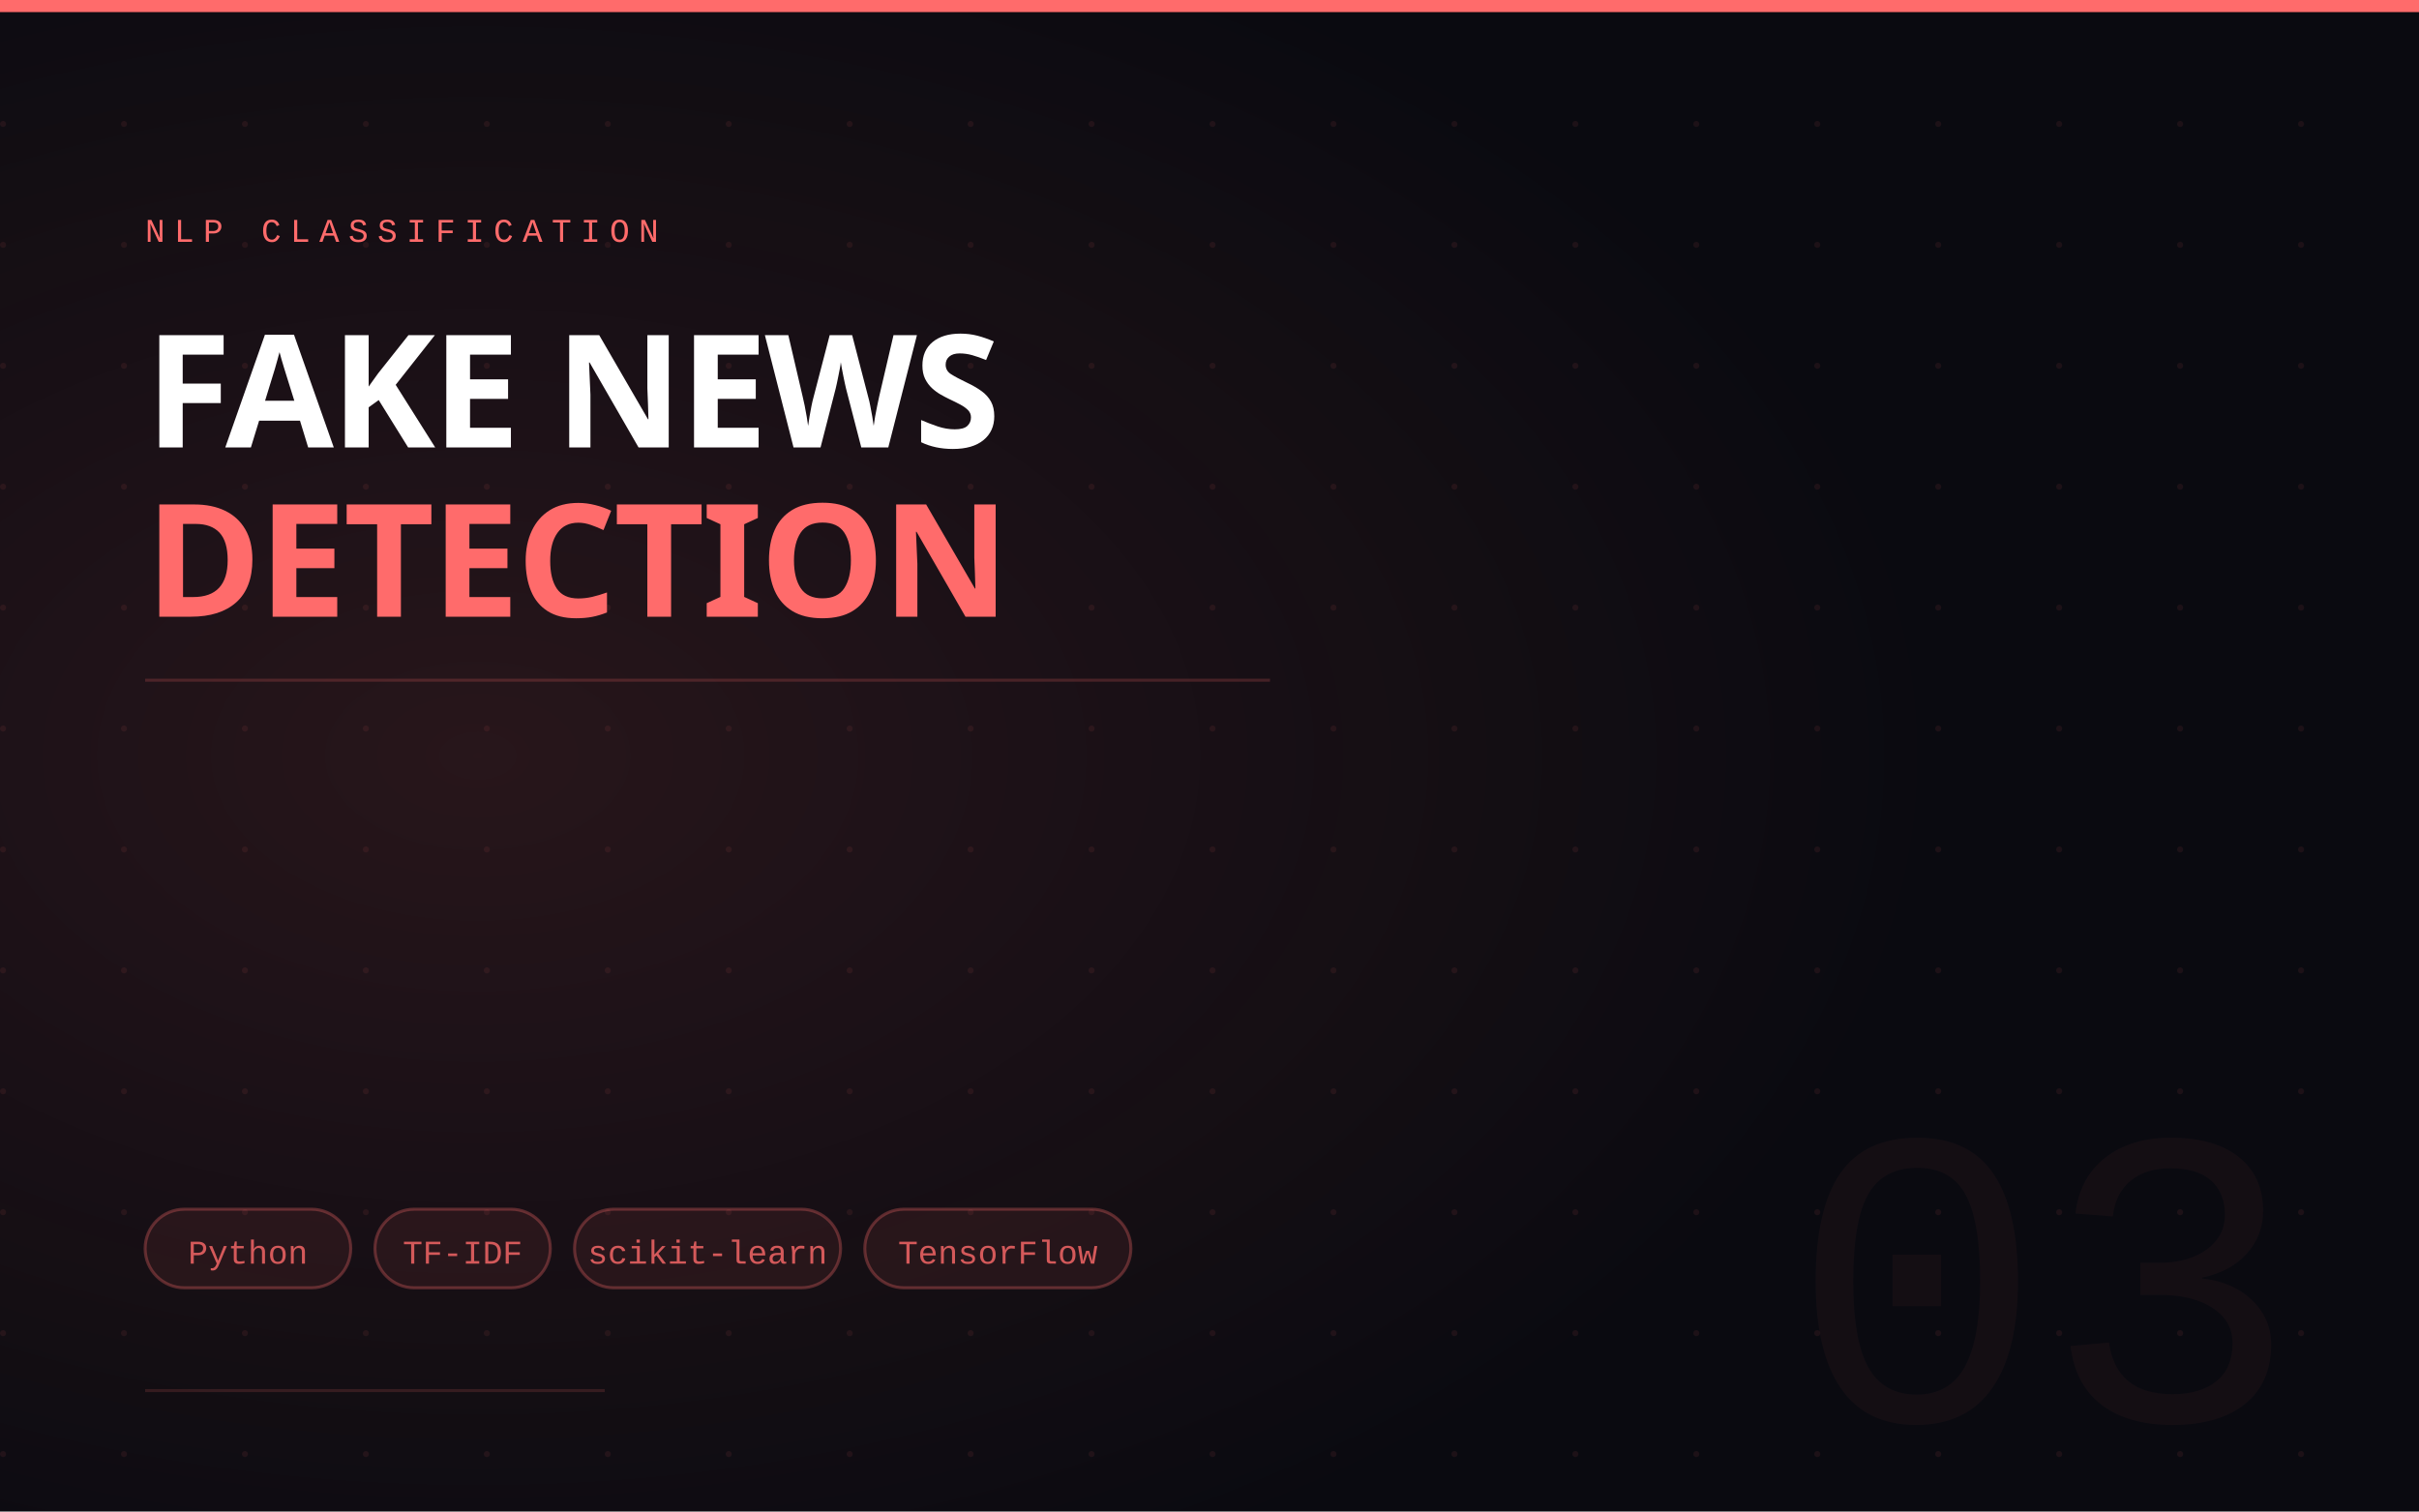
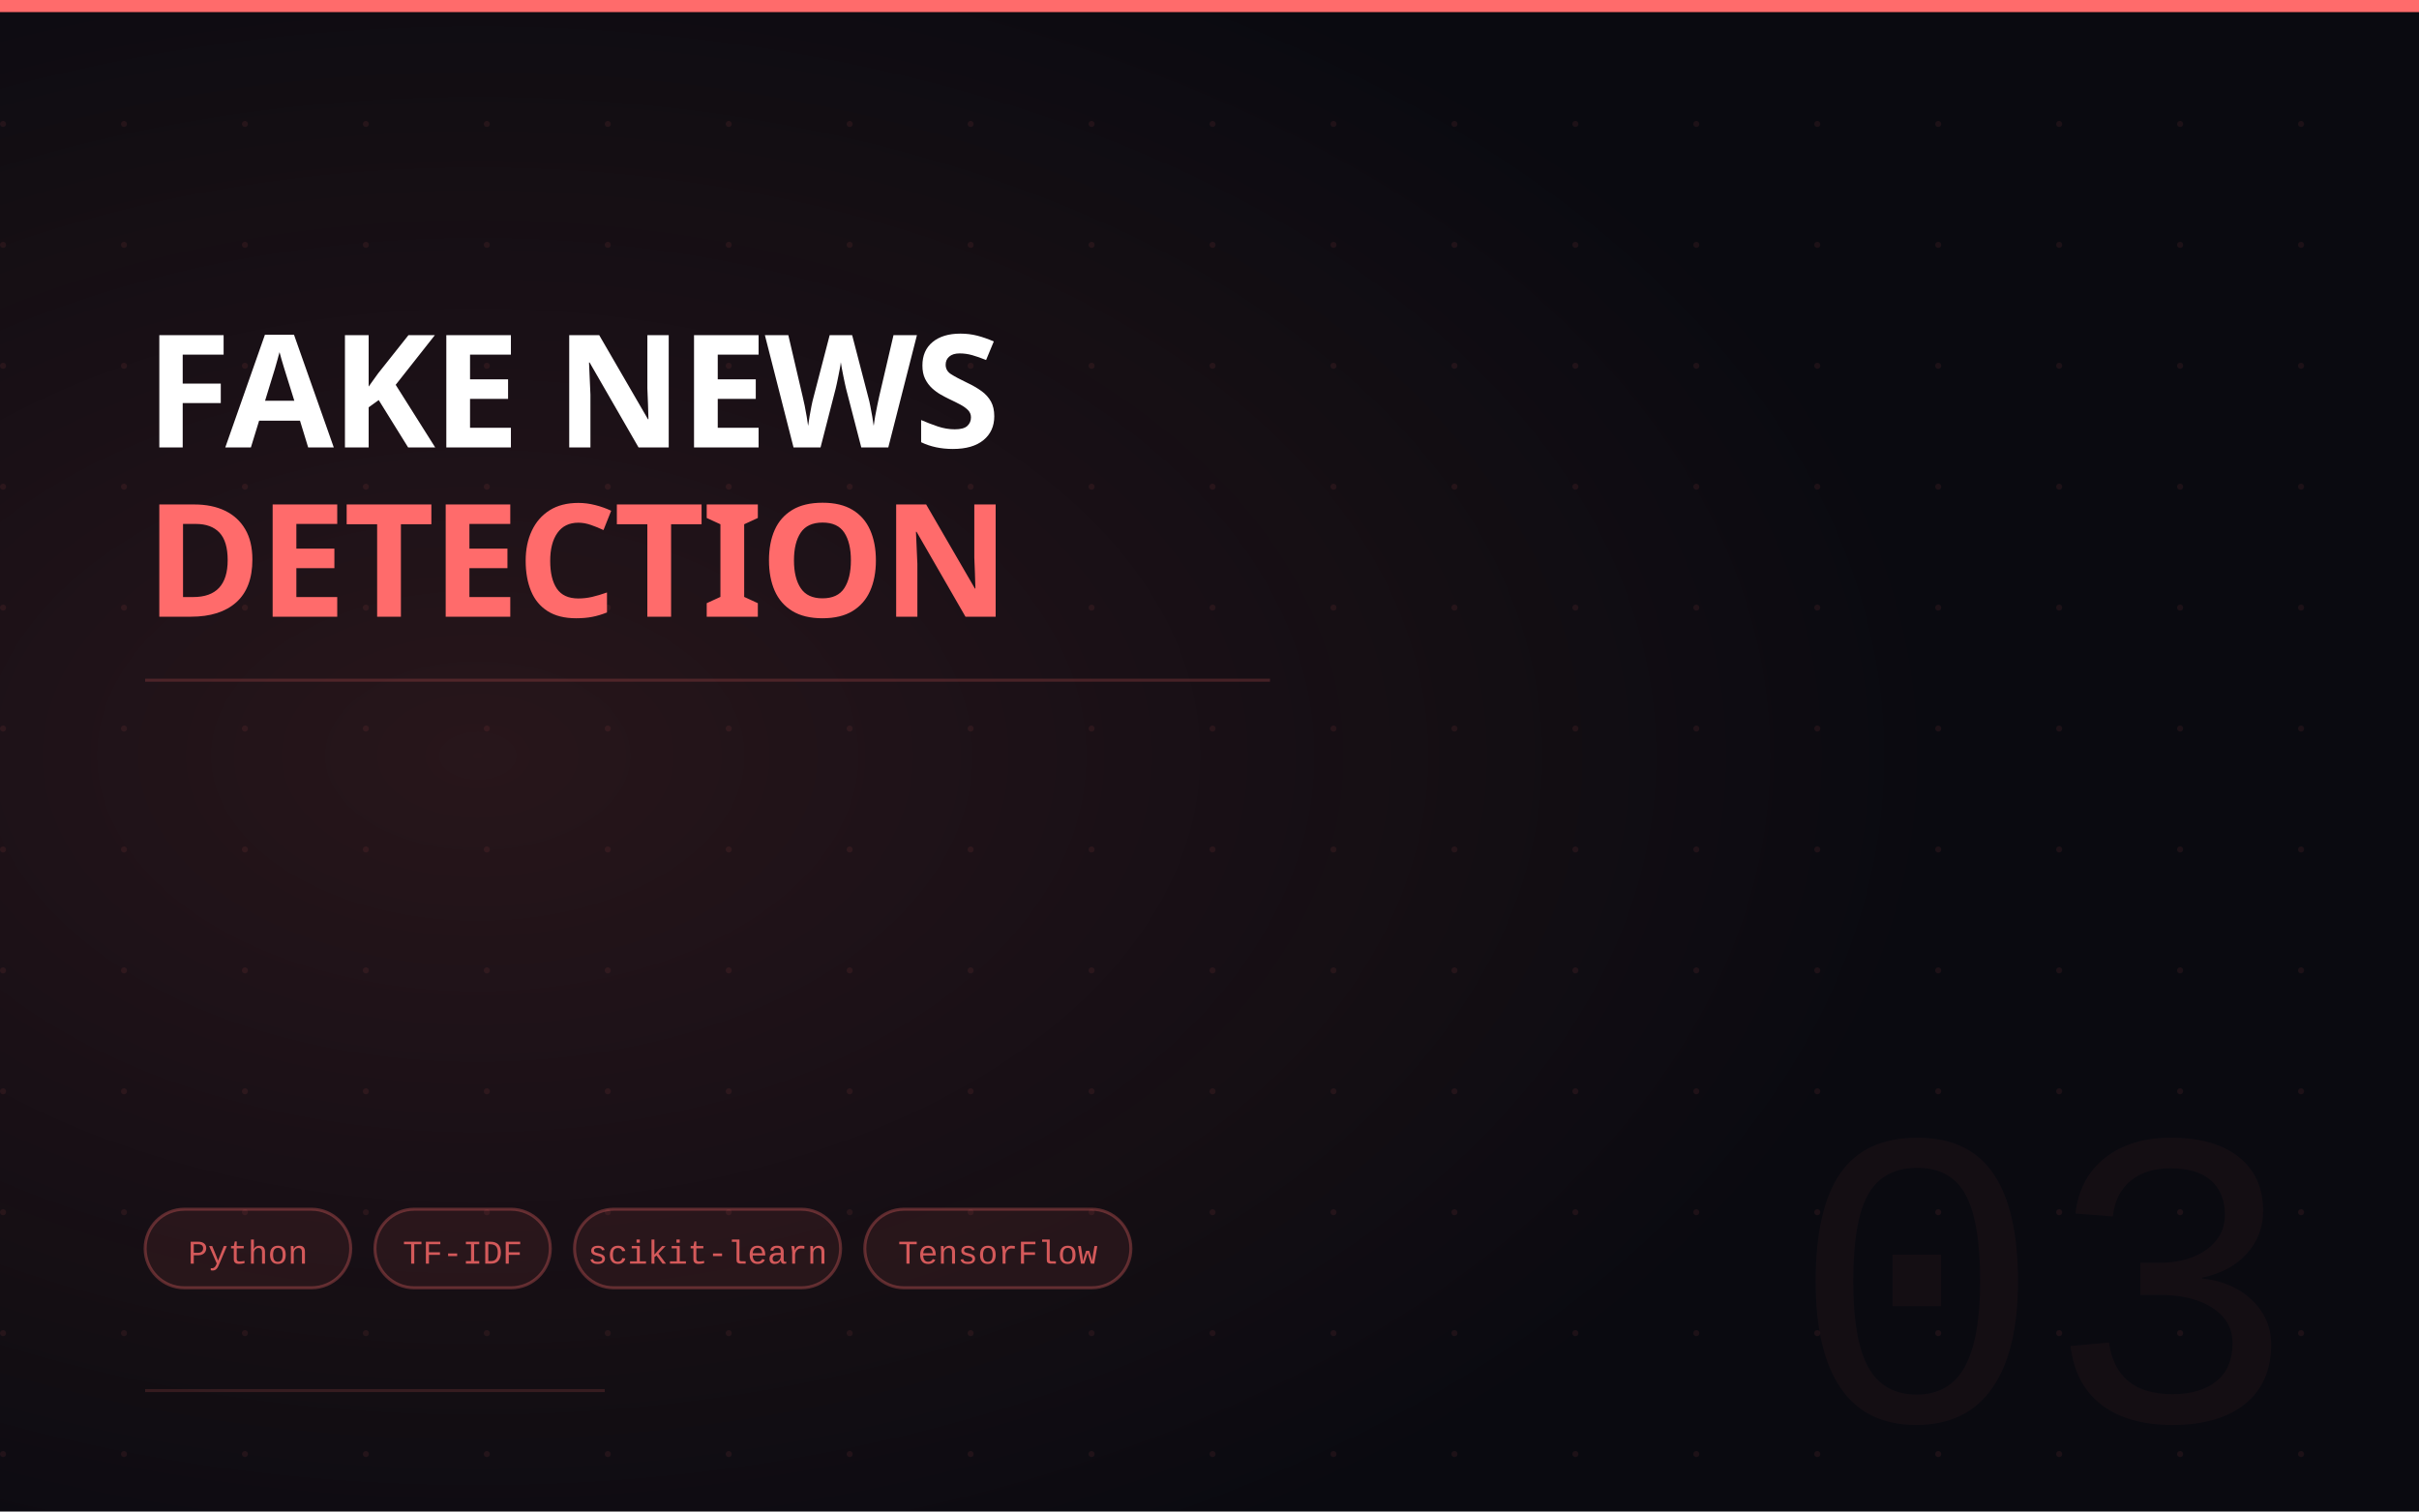
<svg xmlns="http://www.w3.org/2000/svg" viewBox="0 0 800 500" width="800" height="500">
  <defs>
    <radialGradient id="glow-03" cx="20%" cy="50%" r="60%">
      <stop offset="0%" stop-color="#FF6B6B" stop-opacity="0.12" />
      <stop offset="100%" stop-color="#FF6B6B" stop-opacity="0" />
    </radialGradient>
    <pattern id="grid-03" x="0" y="0" width="40" height="40" patternUnits="userSpaceOnUse">
      <rect x="0" y="0" width="2" height="2" rx="1" fill="#FF6B6B" opacity="0.08" />
    </pattern>
    <style>
      .title-03 { font-family: 'Exo 2', system-ui, sans-serif; font-weight: 900; }
      .mono-03  { font-family: 'Space Mono', 'Courier New', monospace; }
    </style>
  </defs>
  <rect width="800" height="500" fill="#0a0a10" />
  <rect width="800" height="500" fill="url(#glow-03)" />
  <rect width="800" height="500" fill="url(#grid-03)" />
  <rect y="0" width="800" height="4" fill="#FF6B6B" />
  <text x="760" y="470" class="mono-03" font-size="140" fill="#FF6B6B" opacity="0.04" text-anchor="end" dominant-baseline="auto">03</text>
-   <text x="48" y="80" class="mono-03" font-size="11" fill="#FF6B6B" letter-spacing="3">NLP CLASSIFICATION</text>
  <text x="48" y="148" class="title-03" font-size="52" fill="#ffffff" font-weight="900" letter-spacing="-1">FAKE NEWS</text>
  <text x="48" y="204" class="title-03" font-size="52" fill="#FF6B6B" font-weight="900" letter-spacing="-1">DETECTION</text>
  <line x1="48" y1="225" x2="420" y2="225" stroke="#FF6B6B" stroke-width="1" stroke-opacity="0.2" />
  <g class="mono-03" font-size="11">
    <rect x="48" y="400" width="68" height="26" rx="13" fill="#FF6B6B" fill-opacity="0.08" stroke="#FF6B6B" stroke-opacity="0.3" stroke-width="1" />
    <text x="82" y="418" fill="#FF6B6B" fill-opacity="0.8" text-anchor="middle">Python</text>
    <rect x="124" y="400" width="58" height="26" rx="13" fill="#FF6B6B" fill-opacity="0.08" stroke="#FF6B6B" stroke-opacity="0.3" stroke-width="1" />
    <text x="153" y="418" fill="#FF6B6B" fill-opacity="0.8" text-anchor="middle">TF-IDF</text>
    <rect x="190" y="400" width="88" height="26" rx="13" fill="#FF6B6B" fill-opacity="0.08" stroke="#FF6B6B" stroke-opacity="0.3" stroke-width="1" />
    <text x="234" y="418" fill="#FF6B6B" fill-opacity="0.8" text-anchor="middle">scikit-learn</text>
    <rect x="286" y="400" width="88" height="26" rx="13" fill="#FF6B6B" fill-opacity="0.08" stroke="#FF6B6B" stroke-opacity="0.3" stroke-width="1" />
    <text x="330" y="418" fill="#FF6B6B" fill-opacity="0.8" text-anchor="middle">TensorFlow</text>
  </g>
  <line x1="48" y1="460" x2="200" y2="460" stroke="#FF6B6B" stroke-width="1" stroke-opacity="0.15" />
</svg>
